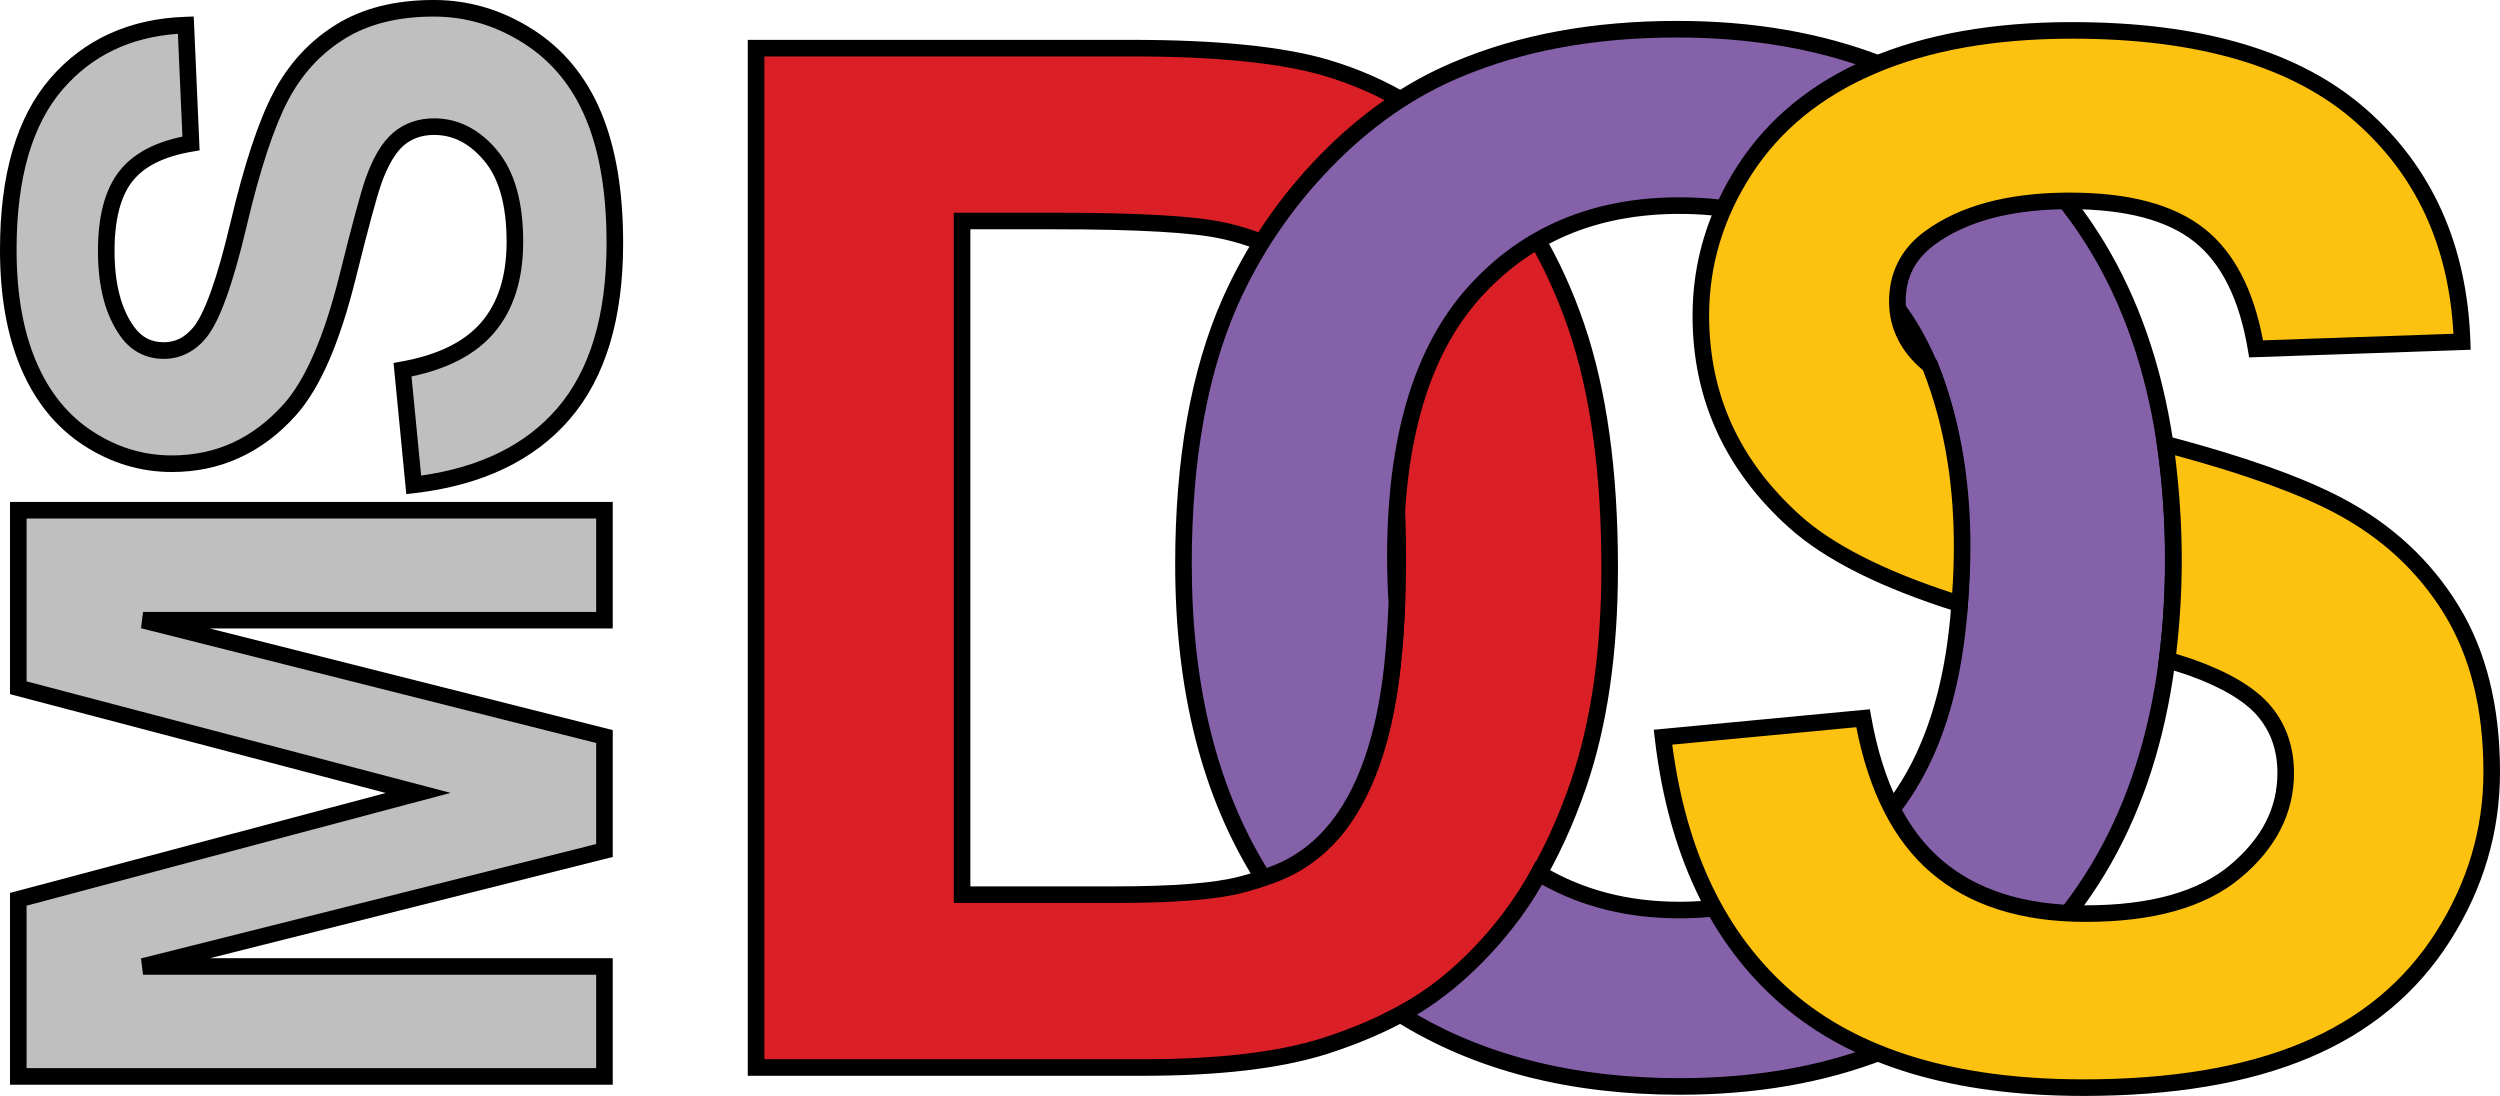
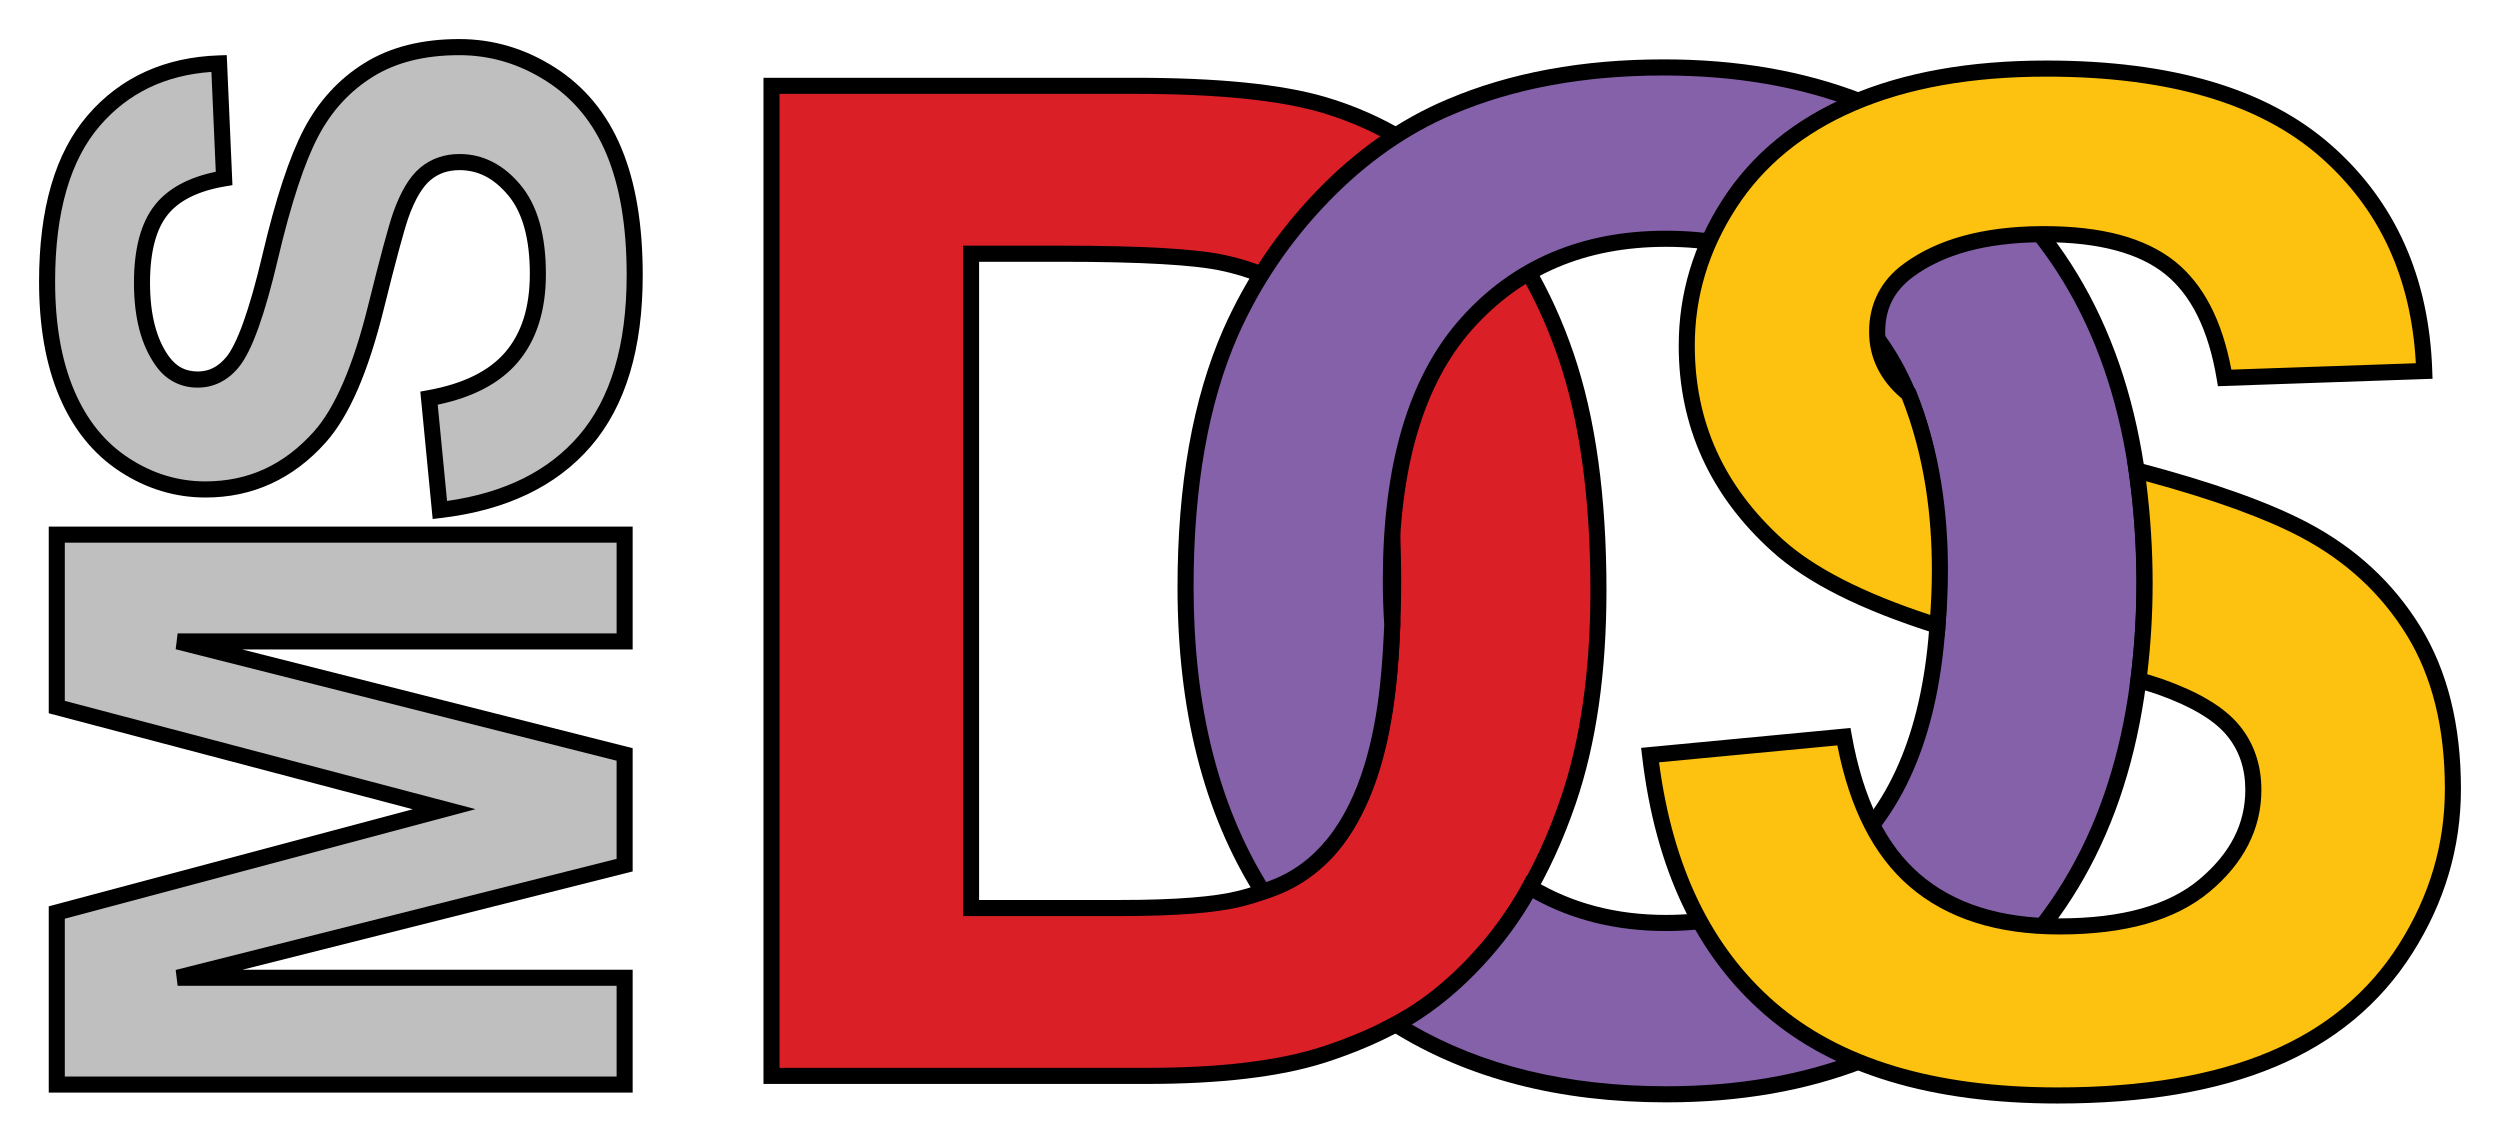
- <svg xmlns="http://www.w3.org/2000/svg" version="1.2" baseProfile="tiny" id="Layer_1" x="0px" y="0px" width="1249.503px" height="547.747px" viewBox="0 0 1249.503 547.747" xml:space="preserve">
-   <g>
-     <g>
-       <path fill="#DB1F26" d="M377.885,24.065h187.801c42.346,0,74.632,3.245,96.857,9.727c29.846,8.812,55.42,24.455,76.713,46.922    c21.293,22.477,37.492,49.992,48.604,82.537c11.105,32.555,16.662,72.69,16.662,120.417c0,41.938-5.215,78.09-15.627,108.434    c-12.729,37.074-30.896,67.078-54.494,90.008c-17.824,17.383-41.891,30.938-72.209,40.664c-22.68,7.184-52.997,10.77-90.95,10.77    H377.885V24.065z M480.846,110.458v336.695h76.75c28.708,0,49.428-1.619,62.168-4.855c16.669-4.16,30.501-11.205,41.503-21.145    c10.994-9.939,19.963-26.295,26.914-49.066c6.943-22.772,10.42-53.812,10.42-93.105s-3.477-69.464-10.42-90.507    c-6.951-21.034-16.678-37.446-29.18-49.234c-12.5-11.789-28.355-19.768-47.57-23.928c-14.357-3.236-42.492-4.854-84.395-4.854    H480.846z" />
-       <path d="M373.742,537.683V24.065v-4.145h191.944c42.565,0.013,75.123,3.232,98.028,9.897l0,0    c30.508,8.999,56.78,25.067,78.548,48.046l0,0c21.735,22.941,38.24,51.015,49.517,84.048l0,0    c11.302,33.144,16.881,73.708,16.883,121.756l0,0c-0.002,42.276-5.25,78.874-15.852,109.777l0,0    c-12.894,37.563-31.387,68.182-55.52,91.628l0,0c-18.396,17.938-43.066,31.771-73.851,41.646l0,0    c-23.313,7.376-53.983,10.956-92.199,10.962l0,0H373.742L373.742,537.683z M382.026,529.401h189.215    c37.689,0.007,67.652-3.584,89.684-10.571l0,0c29.867-9.583,53.328-22.858,70.587-39.69l0,0    c23.058-22.408,40.899-51.8,53.464-88.383l0,0c10.224-29.787,15.403-65.492,15.401-107.087l0,0    c0.004-47.41-5.53-87.115-16.439-119.081l0,0c-10.947-32.057-26.841-59.015-47.689-81.027l0,0    c-20.819-21.954-45.697-37.173-74.867-45.795l0,0c-21.557-6.3-53.571-9.57-95.695-9.56l0,0h-183.66V529.401L382.026,529.401z     M476.702,451.294V110.458v-4.144h50.333c42.054,0.019,70.2,1.579,85.273,4.948l0,0c19.817,4.284,36.437,12.605,49.534,24.963l0,0    c13.125,12.377,23.164,29.44,30.271,50.949l0,0c7.166,21.763,10.618,52.259,10.629,91.807l0,0    c-0.006,39.541-3.474,70.908-10.6,94.313l0,0c-7.092,23.176-16.263,40.196-28.1,50.932l0,0    c-11.564,10.451-26.068,17.8-43.259,22.084l0,0c-13.426,3.393-34.304,4.972-63.189,4.984l0,0H476.702L476.702,451.294z     M484.986,443.01h72.608c28.533,0.013,49.093-1.646,61.165-4.732l0,0c16.132-4.031,29.29-10.773,39.729-20.199l0,0    c10.153-9.146,18.919-24.836,25.731-47.201l0,0c6.761-22.142,10.247-52.851,10.238-91.896l0,0    c0.013-39.043-3.491-68.889-10.211-89.209l0,0c-6.795-20.56-16.21-36.322-28.089-47.52l0,0    c-11.902-11.217-26.992-18.856-45.638-22.9l0,0c-13.608-3.094-41.731-4.771-83.484-4.751l0,0h-42.047L484.986,443.01    L484.986,443.01z M480.846,114.601v-4.142V114.601L480.846,114.601z" />
+ <svg xmlns="http://www.w3.org/2000/svg" version="1.2" id="Layer_1" x="0px" y="0px" width="512" height="234" viewBox="0 0 512 234" xml:space="preserve">
+   <defs id="defs8811" />
+   <g id="g8835" transform="matrix(0.3969572,0,0,0.3979903,8.000795,8.0012)">
+     <g id="g8770">
+       <g id="g8768">
+         <path fill="#db1f26" d="m 377.885,24.065 h 187.801 c 42.346,0 74.632,3.245 96.857,9.727 29.846,8.812 55.42,24.455 76.713,46.922 21.293,22.477 37.492,49.992 48.604,82.537 11.105,32.555 16.662,72.69 16.662,120.417 0,41.938 -5.215,78.09 -15.627,108.434 -12.729,37.074 -30.896,67.078 -54.494,90.008 -17.824,17.383 -41.891,30.938 -72.209,40.664 -22.68,7.184 -52.997,10.77 -90.95,10.77 H 377.885 Z m 102.961,86.393 v 336.695 h 76.75 c 28.708,0 49.428,-1.619 62.168,-4.855 16.669,-4.16 30.501,-11.205 41.503,-21.145 10.994,-9.939 19.963,-26.295 26.914,-49.066 6.943,-22.772 10.42,-53.812 10.42,-93.105 0,-39.293 -3.477,-69.464 -10.42,-90.507 -6.951,-21.034 -16.678,-37.446 -29.18,-49.234 -12.5,-11.789 -28.355,-19.768 -47.57,-23.928 -14.357,-3.236 -42.492,-4.854 -84.395,-4.854 h -46.19 z" id="path8764" />
+         <path d="M 373.742,537.683 V 24.065 19.92 h 191.944 c 42.565,0.013 75.123,3.232 98.028,9.897 v 0 c 30.508,8.999 56.78,25.067 78.548,48.046 v 0 c 21.735,22.941 38.24,51.015 49.517,84.048 v 0 c 11.302,33.144 16.881,73.708 16.883,121.756 v 0 c -0.002,42.276 -5.25,78.874 -15.852,109.777 v 0 c -12.894,37.563 -31.387,68.182 -55.52,91.628 v 0 c -18.396,17.938 -43.066,31.771 -73.851,41.646 v 0 c -23.313,7.376 -53.983,10.956 -92.199,10.962 v 0 H 373.742 Z m 8.284,-8.282 h 189.215 c 37.689,0.007 67.652,-3.584 89.684,-10.571 v 0 c 29.867,-9.583 53.328,-22.858 70.587,-39.69 v 0 c 23.058,-22.408 40.899,-51.8 53.464,-88.383 v 0 C 795.2,360.97 800.379,325.265 800.377,283.67 v 0 c 0.004,-47.41 -5.53,-87.115 -16.439,-119.081 v 0 C 772.991,132.532 757.097,105.574 736.249,83.562 v 0 C 715.43,61.608 690.552,46.389 661.382,37.767 v 0 c -21.557,-6.3 -53.571,-9.57 -95.695,-9.56 v 0 h -183.66 v 501.194 z m 94.676,-78.107 v -340.836 -4.144 h 50.333 c 42.054,0.019 70.2,1.579 85.273,4.948 v 0 c 19.817,4.284 36.437,12.605 49.534,24.963 v 0 c 13.125,12.377 23.164,29.44 30.271,50.949 v 0 c 7.166,21.763 10.618,52.259 10.629,91.807 v 0 c -0.006,39.541 -3.474,70.908 -10.6,94.313 v 0 c -7.092,23.176 -16.263,40.196 -28.1,50.932 v 0 c -11.564,10.451 -26.068,17.8 -43.259,22.084 v 0 c -13.426,3.393 -34.304,4.972 -63.189,4.984 v 0 z m 8.284,-8.284 h 72.608 c 28.533,0.013 49.093,-1.646 61.165,-4.732 v 0 c 16.132,-4.031 29.29,-10.773 39.729,-20.199 v 0 c 10.153,-9.146 18.919,-24.836 25.731,-47.201 v 0 c 6.761,-22.142 10.247,-52.851 10.238,-91.896 v 0 c 0.013,-39.043 -3.491,-68.889 -10.211,-89.209 v 0 c -6.795,-20.56 -16.21,-36.322 -28.089,-47.52 v 0 c -11.902,-11.217 -26.992,-18.856 -45.638,-22.9 v 0 c -13.608,-3.094 -41.731,-4.771 -83.484,-4.751 v 0 h -42.047 z m -4.14,-328.409 v -4.142 z" id="path8766" />
+       </g>
    </g>
-   </g>
-   <g>
-     <g>
-       <path fill="#8461A9" d="M769.093,436.428c20.459,12.277,43.885,18.416,70.275,18.416c41.145,0,74.918-14.813,101.307-44.443    c26.387-29.625,39.59-74.078,39.59-133.344c0-58.563-12.852-102.249-38.535-131.068c-25.695-28.81-59.813-43.224-102.361-43.224    c-42.547,0-76.852,14.59-102.887,43.751c-26.045,29.161-39.063,73.143-39.063,131.938c0,7.828,0.246,15.4,0.734,22.717    c-1.523,32.752-4.482,119.342-66.846,137.545c-26.542-41.889-39.809-94.147-39.809-156.776c0-52.044,7.767-95.731,23.31-131.059    c11.593-26.018,27.423-49.373,47.484-70.056c20.064-20.673,42.033-36.012,65.924-46.007c31.77-13.48,68.418-20.221,109.934-20.221    c75.141,0,135.264,23.355,180.375,70.064c45.102,46.71,67.66,111.652,67.66,194.836c0,82.5-22.385,147.045-67.145,193.635    c-44.766,46.59-104.596,69.879-179.506,69.879c-54.563,0-101.082-11.998-139.559-35.996    C730.359,491.125,756.689,460.159,769.093,436.428z" />
-       <path d="M839.534,547.152c-55.157,0.007-102.519-12.149-141.75-36.624l0,0l-6.14-3.833l6.411-3.352    c29.329-15.266,55.413-45.856,67.367-68.834l0,0l2.034-3.894l3.767,2.26c19.782,11.862,42.391,17.817,68.146,17.826l0,0    c40.154-0.057,72.506-14.272,98.212-43.058l0,0c25.448-28.544,38.543-71.893,38.541-130.587l0,0    c0.004-58.002-12.754-100.593-37.484-128.312l0,0c-24.955-27.908-57.637-41.785-99.269-41.839l0,0    c-41.617,0.054-74.491,14.096-99.799,42.369l0,0c-25.096,28.068-38.013,70.948-38.01,129.177l0,0c0,7.74,0.243,15.221,0.726,22.44    l0,0l0.015,0.227l-0.011,0.243c-0.573,12.271-1.345,32.357-5.446,53.701l0,0c-4.117,21.347-11.518,44.068-25.778,61.694l0,0    c-9.497,11.737-22.152,21.145-38.598,25.933l0,0l-2.991,0.871l-1.667-2.631c-27.053-42.69-40.457-95.794-40.452-158.992l0,0    c0.002-52.452,7.815-96.704,23.667-132.746l0,0c11.789-26.456,27.906-50.233,48.295-71.254l0,0    c20.401-21.022,42.845-36.716,67.278-46.936l0,0c32.373-13.736,69.592-20.551,111.553-20.549l0,0    c75.971-0.043,137.443,23.741,183.354,71.328l0,0c46.002,47.62,68.847,113.818,68.823,197.712l0,0    c0.023,83.211-22.647,149.009-68.3,196.506l0,0c-45.527,47.434-106.645,71.152-182.296,71.151l0,0    C839.667,547.152,839.598,547.152,839.534,547.152L839.534,547.152z M839.534,538.868c74.078-0.043,132.553-22.901,176.519-68.607    l0,0c43.868-45.683,65.964-108.976,65.99-190.766l0,0c-0.026-82.473-22.298-146.158-66.498-191.957l0,0    C971.231,41.706,912.458,18.78,838.15,18.739l0,0c-41.072,0-77.148,6.666-108.335,19.899l0,0    c-23.33,9.762-44.824,24.747-64.549,45.069l0,0c-19.734,20.347-35.275,43.279-46.667,68.84l0,0    c-15.243,34.634-22.963,77.753-22.958,129.392l0,0c0.004,60.705,12.569,111.228,37.482,151.859l0,0    c13.268-4.514,23.452-12.346,31.506-22.256l0,0c8.63-10.638,14.709-23.713,18.96-37.377l0,0    c8.481-27.198,9.663-56.513,10.415-72.934l0,0c-0.483-7.347-0.729-14.94-0.729-22.779l0,0    c0.002-59.359,13.122-104.446,40.115-134.696l0,0c26.763-30.052,62.498-45.188,105.978-45.134l0,0    c43.464-0.054,79.017,14.898,105.454,44.611l0,0c26.634,29.917,39.581,74.7,39.583,133.824l0,0    c0,59.835-13.312,105.394-40.637,136.097l0,0c-27.071,30.476-62.267,45.887-104.4,45.832l0,0    c-25.451,0.009-48.433-5.599-68.675-16.851l0,0c-12.54,22.145-35.39,48.759-62.48,64.995l0,0    C744.739,528.239,788.419,538.862,839.534,538.868L839.534,538.868z" />
+     <g id="g8778">
+       <g id="g8776">
+         <path fill="#8461a9" d="m 769.093,436.428 c 20.459,12.277 43.885,18.416 70.275,18.416 41.145,0 74.918,-14.813 101.307,-44.443 26.387,-29.625 39.59,-74.078 39.59,-133.344 0,-58.563 -12.852,-102.249 -38.535,-131.068 -25.695,-28.81 -59.813,-43.224 -102.361,-43.224 -42.547,0 -76.852,14.59 -102.887,43.751 -26.045,29.161 -39.063,73.143 -39.063,131.938 0,7.828 0.246,15.4 0.734,22.717 -1.523,32.752 -4.482,119.342 -66.846,137.545 -26.542,-41.889 -39.809,-94.147 -39.809,-156.776 0,-52.044 7.767,-95.731 23.31,-131.059 11.593,-26.018 27.423,-49.373 47.484,-70.056 20.064,-20.673 42.033,-36.012 65.924,-46.007 31.77,-13.48 68.418,-20.221 109.934,-20.221 75.141,0 135.264,23.355 180.375,70.064 45.102,46.71 67.66,111.652 67.66,194.836 0,82.5 -22.385,147.045 -67.145,193.635 -44.766,46.59 -104.596,69.879 -179.506,69.879 -54.563,0 -101.082,-11.998 -139.559,-35.996 30.384,-15.89 56.714,-46.856 69.118,-70.587 z" id="path8772" />
+         <path d="m 839.534,547.152 c -55.157,0.007 -102.519,-12.149 -141.75,-36.624 v 0 l -6.14,-3.833 6.411,-3.352 c 29.329,-15.266 55.413,-45.856 67.367,-68.834 v 0 l 2.034,-3.894 3.767,2.26 c 19.782,11.862 42.391,17.817 68.146,17.826 v 0 c 40.154,-0.057 72.506,-14.272 98.212,-43.058 v 0 c 25.448,-28.544 38.543,-71.893 38.541,-130.587 v 0 c 0.004,-58.002 -12.754,-100.593 -37.484,-128.312 v 0 c -24.955,-27.908 -57.637,-41.785 -99.269,-41.839 v 0 c -41.617,0.054 -74.491,14.096 -99.799,42.369 v 0 c -25.096,28.068 -38.013,70.948 -38.01,129.177 v 0 c 0,7.74 0.243,15.221 0.726,22.44 v 0 l 0.015,0.227 -0.011,0.243 c -0.573,12.271 -1.345,32.357 -5.446,53.701 v 0 c -4.117,21.347 -11.518,44.068 -25.778,61.694 v 0 c -9.497,11.737 -22.152,21.145 -38.598,25.933 v 0 l -2.991,0.871 -1.667,-2.631 c -27.053,-42.69 -40.457,-95.794 -40.452,-158.992 v 0 c 0.002,-52.452 7.815,-96.704 23.667,-132.746 v 0 c 11.789,-26.456 27.906,-50.233 48.295,-71.254 v 0 c 20.401,-21.022 42.845,-36.716 67.278,-46.936 v 0 C 758.971,17.265 796.19,10.45 838.151,10.452 v 0 c 75.971,-0.043 137.443,23.741 183.354,71.328 v 0 c 46.002,47.62 68.847,113.818 68.823,197.712 v 0 c 0.023,83.211 -22.647,149.009 -68.3,196.506 v 0 c -45.527,47.434 -106.645,71.152 -182.296,71.151 v 0 c -0.065,0.003 -0.134,0.003 -0.198,0.003 z m 0,-8.284 c 74.078,-0.043 132.553,-22.901 176.519,-68.607 v 0 c 43.868,-45.683 65.964,-108.976 65.99,-190.766 v 0 c -0.026,-82.473 -22.298,-146.158 -66.498,-191.957 v 0 C 971.231,41.706 912.458,18.78 838.15,18.739 v 0 c -41.072,0 -77.148,6.666 -108.335,19.899 v 0 c -23.33,9.762 -44.824,24.747 -64.549,45.069 v 0 c -19.734,20.347 -35.275,43.279 -46.667,68.84 v 0 c -15.243,34.634 -22.963,77.753 -22.958,129.392 v 0 c 0.004,60.705 12.569,111.228 37.482,151.859 v 0 c 13.268,-4.514 23.452,-12.346 31.506,-22.256 v 0 c 8.63,-10.638 14.709,-23.713 18.96,-37.377 v 0 c 8.481,-27.198 9.663,-56.513 10.415,-72.934 v 0 c -0.483,-7.347 -0.729,-14.94 -0.729,-22.779 v 0 c 0.002,-59.359 13.122,-104.446 40.115,-134.696 v 0 c 26.763,-30.052 62.498,-45.188 105.978,-45.134 v 0 c 43.464,-0.054 79.017,14.898 105.454,44.611 v 0 c 26.634,29.917 39.581,74.7 39.583,133.824 v 0 c 0,59.835 -13.312,105.394 -40.637,136.097 v 0 c -27.071,30.476 -62.267,45.887 -104.4,45.832 v 0 c -25.451,0.009 -48.433,-5.599 -68.675,-16.851 v 0 c -12.54,22.145 -35.39,48.759 -62.48,64.995 v 0 c 36.526,21.109 80.206,31.732 131.321,31.738 z" id="path8774" />
+       </g>
    </g>
-   </g>
-   <g>
-     <g>
-       <path fill="#FDC20F" d="M979.435,301.87c-37.617-11.826-65.129-25.586-82.539-41.27c-31.213-28.117-46.813-62.391-46.813-102.832    c0-26.027,7.342-50.371,22.023-73.032c14.684-22.652,35.838-39.914,63.473-51.767c27.627-11.853,60.984-17.779,100.066-17.779    c63.814,0,111.848,14.136,144.105,42.41c32.248,28.274,49.188,66.015,50.813,113.215l-102.959,3.551    c-4.383-26.277-13.785-45.175-28.209-56.695c-14.426-11.511-36.059-17.271-64.896-17.271c-0.691,0-1.379,0.004-2.063,0.01    c-28.787,0.28-51.408,6.443-67.854,18.482c-10.855,7.915-16.273,18.491-16.273,31.75c0,12.103,5.086,22.458,15.266,31.056    c0.309,0.261,0.627,0.521,0.957,0.782C981.746,225.39,982.158,269.471,979.435,301.87z M1082.177,221.946    c37.871,9.975,66.764,20.219,86.666,30.73c23.945,12.648,42.678,29.948,56.213,51.877c13.535,21.941,20.305,49.041,20.305,81.309    c0,29.254-8.109,56.648-24.326,82.186c-16.217,25.539-39.154,44.51-68.807,56.926c-29.652,12.418-66.598,18.633-110.848,18.633    c-64.406,0-113.863-14.914-148.377-44.74c-34.523-29.828-55.143-73.301-61.854-130.412l100.002-9.47    c6.02,33.591,18.232,58.259,36.65,74.015c18.416,15.754,43.26,23.623,74.529,23.623c33.119,0,58.082-7.008,74.873-21.043    c16.791-14.027,25.193-30.43,25.193-49.207c0-12.057-3.531-22.311-10.576-30.779c-7.055-8.461-19.361-15.818-36.928-22.088    c-2.98-1.037-6.902-2.271-11.771-3.709C1087.466,295.559,1087.566,260.942,1082.177,221.946z" />
-       <path d="M890.295,502c-35.457-30.613-56.49-75.247-63.261-133.064l0,0l-0.493-4.206L934.556,354.5l0.672,3.753    c5.921,33.014,17.813,56.676,35.267,71.597l0,0c17.509,14.969,41.229,22.613,71.836,22.629l0,0    c32.574,0.007,56.508-6.921,72.217-20.079l0,0c16.084-13.513,23.657-28.538,23.708-46.026l0,0    c-0.024-11.261-3.217-20.4-9.615-28.129l0,0c-6.262-7.559-17.946-14.725-35.107-20.829l0,0c-2.881-1-6.755-2.222-11.583-3.649l0,0    l-3.381-0.997l0.444-3.494c2.056-16.212,3.148-32.492,3.148-49.296l0,0c0-18.334-1.303-37.296-4.089-57.466l0,0l4.104-0.566    l-4.104,0.566l-0.85-6.155l6.008,1.582c38.05,10.03,67.167,20.32,87.545,31.074l0,0c24.538,12.952,43.887,30.801,57.805,53.365    l0,0c14.021,22.726,20.927,50.651,20.922,83.483l0,0c0.011,30.022-8.363,58.273-24.972,84.406l0,0    c-16.658,26.261-40.366,45.838-70.703,58.525l0,0c-30.337,12.698-67.815,18.95-112.448,18.955l0,0    C976.374,547.751,925.816,532.689,890.295,502L890.295,502z M895.711,495.729c33.505,28.966,81.861,43.728,145.668,43.734l0,0    c43.867,0.002,80.279-6.175,109.247-18.312l0,0c28.967-12.145,51.135-30.509,66.911-55.325l0,0    c15.824-24.943,23.67-51.48,23.681-79.966l0,0c-0.007-31.702-6.64-57.977-19.688-79.133l0,0    c-13.153-21.297-31.271-38.045-54.622-50.39l0,0c-18.39-9.72-45.057-19.375-79.818-28.794l0,0    c2.278,18.247,3.355,35.592,3.355,52.434l0,0c0,15.957-0.966,31.462-2.787,46.851l0,0c3.396,1.031,6.26,1.95,8.626,2.772l0,0    c17.94,6.426,30.87,13.976,38.721,23.341l0,0c7.688,9.207,11.559,20.573,11.534,33.431l0,0    c0.049,20.063-9.183,37.842-26.68,52.383l0,0c-17.873,14.913-43.866,22.002-77.529,22.006l0,0    c-31.934,0.019-57.901-8.078-77.222-24.617l0,0c-18.668-15.977-30.981-40.381-37.332-72.681l0,0l-91.989,8.711    C842.934,426.481,862.96,467.414,895.711,495.729L895.711,495.729z M978.193,305.821c-37.939-11.943-65.929-25.83-84.07-42.143    l0,0c-31.979-28.735-48.234-64.389-48.181-105.91l0,0c-0.014-26.81,7.604-52.025,22.688-75.286l0,0    c15.146-23.385,37.05-41.209,65.315-53.319l0,0c28.284-12.134,62.205-18.115,101.699-18.117l0,0    c64.383,0.002,113.507,14.247,146.837,43.439l0,0c33.131,28.99,50.613,68.088,52.222,116.186l0,0l0.142,4.14l-110.729,3.819    l-0.598-3.582c-4.287-25.69-13.363-43.495-26.705-54.14l0,0c-13.322-10.663-33.992-16.378-62.313-16.367l0,0    c-0.677,0-1.35,0.004-2.022,0.011l0,0c-28.241,0.272-49.949,6.326-65.453,17.685l0,0c-9.912,7.334-14.487,16.287-14.572,28.403    l0,0c0.056,10.911,4.372,19.854,13.798,27.895l0,0c0.271,0.228,0.556,0.46,0.854,0.697l0,0l0.862,0.684l0.41,1.022    c12.782,31.87,16.448,64.238,16.45,92.105l0,0c0,10.437-0.518,20.247-1.264,29.171l0,0l-0.431,5.159L978.193,305.821    L978.193,305.821z M979.434,301.869l1.243-3.951L979.434,301.869L979.434,301.869z M937.213,36.774    c-27.005,11.596-47.409,28.294-61.632,50.212l0,0c-14.278,22.064-21.345,45.537-21.356,70.781l0,0    c0.051,39.362,14.995,72.254,45.442,99.754l0,0c15.929,14.377,41.301,27.457,76.038,38.804l0,0    c0.509-7.292,0.836-15.098,0.836-23.282l0,0c0.003-26.853-3.514-57.78-15.458-88.029l0,0c-0.061-0.05-0.121-0.101-0.181-0.151l0,0    c-10.937-9.158-16.791-20.924-16.735-34.222l0,0c-0.084-14.399,6.177-26.6,17.968-35.091l0,0    c17.394-12.723,40.929-18.995,70.261-19.281l0,0c0.695-0.007,1.396-0.011,2.103-0.011l0,0    c29.354,0.011,51.949,5.817,67.481,18.177l0,0c14.807,11.837,24.348,30.604,29.073,55.668l0,0l95.183-3.283    c-2.451-44.339-18.79-79.374-49.216-106.105l0,0c-31.184-27.356-78.129-41.384-141.376-41.382l0,0c-0.009,0-0.012,0-0.021,0l0,0    C996.967,19.333,964.175,25.205,937.213,36.774L937.213,36.774z" />
+     <g id="g8786">
+       <g id="g8784">
+         <path fill="#fdc20f" d="m 979.435,301.87 c -37.617,-11.826 -65.129,-25.586 -82.539,-41.27 -31.213,-28.117 -46.813,-62.391 -46.813,-102.832 0,-26.027 7.342,-50.371 22.023,-73.032 14.684,-22.652 35.838,-39.914 63.473,-51.767 27.627,-11.853 60.984,-17.779 100.066,-17.779 63.814,0 111.848,14.136 144.105,42.41 32.248,28.274 49.188,66.015 50.813,113.215 l -102.959,3.551 c -4.383,-26.277 -13.785,-45.175 -28.209,-56.695 -14.426,-11.511 -36.059,-17.271 -64.896,-17.271 -0.691,0 -1.379,0.004 -2.063,0.01 -28.787,0.28 -51.408,6.443 -67.854,18.482 -10.855,7.915 -16.273,18.491 -16.273,31.75 0,12.103 5.086,22.458 15.266,31.056 0.309,0.261 0.627,0.521 0.957,0.782 17.214,42.91 17.626,86.991 14.903,119.39 z m 102.742,-79.924 c 37.871,9.975 66.764,20.219 86.666,30.73 23.945,12.648 42.678,29.948 56.213,51.877 13.535,21.941 20.305,49.041 20.305,81.309 0,29.254 -8.109,56.648 -24.326,82.186 -16.217,25.539 -39.154,44.51 -68.807,56.926 -29.652,12.418 -66.598,18.633 -110.848,18.633 -64.406,0 -113.863,-14.914 -148.377,-44.74 C 858.48,469.039 837.86,425.566 831.149,368.455 l 100.002,-9.47 c 6.02,33.591 18.232,58.259 36.65,74.015 18.416,15.754 43.26,23.623 74.529,23.623 33.119,0 58.082,-7.008 74.873,-21.043 16.791,-14.027 25.193,-30.43 25.193,-49.207 0,-12.057 -3.531,-22.311 -10.576,-30.779 -7.055,-8.461 -19.361,-15.818 -36.928,-22.088 -2.98,-1.037 -6.902,-2.271 -11.771,-3.709 4.345,-34.238 4.445,-68.855 -0.944,-107.851 z" id="path8780" />
+         <path d="m 890.295,502 c -35.457,-30.613 -56.49,-75.247 -63.261,-133.064 v 0 l -0.493,-4.206 108.015,-10.23 0.672,3.753 c 5.921,33.014 17.813,56.676 35.267,71.597 v 0 c 17.509,14.969 41.229,22.613 71.836,22.629 v 0 c 32.574,0.007 56.508,-6.921 72.217,-20.079 v 0 c 16.084,-13.513 23.657,-28.538 23.708,-46.026 v 0 c -0.024,-11.261 -3.217,-20.4 -9.615,-28.129 v 0 c -6.262,-7.559 -17.946,-14.725 -35.107,-20.829 v 0 c -2.881,-1 -6.755,-2.222 -11.583,-3.649 v 0 l -3.381,-0.997 0.444,-3.494 c 2.056,-16.212 3.148,-32.492 3.148,-49.296 v 0 c 0,-18.334 -1.303,-37.296 -4.089,-57.466 v 0 l 4.104,-0.566 -4.104,0.566 -0.85,-6.155 6.008,1.582 c 38.05,10.03 67.167,20.32 87.545,31.074 v 0 c 24.538,12.952 43.887,30.801 57.805,53.365 v 0 c 14.021,22.726 20.927,50.651 20.922,83.483 v 0 c 0.011,30.022 -8.363,58.273 -24.972,84.406 v 0 c -16.658,26.261 -40.366,45.838 -70.703,58.525 v 0 c -30.337,12.698 -67.815,18.95 -112.448,18.955 v 0 C 976.374,547.751 925.816,532.689 890.295,502 Z m 5.416,-6.271 c 33.505,28.966 81.861,43.728 145.668,43.734 v 0 c 43.867,0.002 80.279,-6.175 109.247,-18.312 v 0 c 28.967,-12.145 51.135,-30.509 66.911,-55.325 v 0 c 15.824,-24.943 23.67,-51.48 23.681,-79.966 v 0 c -0.01,-31.702 -6.64,-57.977 -19.688,-79.133 v 0 c -13.153,-21.297 -31.271,-38.045 -54.622,-50.39 v 0 c -18.39,-9.72 -45.057,-19.375 -79.818,-28.794 v 0 c 2.278,18.247 3.355,35.592 3.355,52.434 v 0 c 0,15.957 -0.966,31.462 -2.787,46.851 v 0 c 3.396,1.031 6.26,1.95 8.626,2.772 v 0 c 17.94,6.426 30.87,13.976 38.721,23.341 v 0 c 7.688,9.207 11.559,20.573 11.534,33.431 v 0 c 0.049,20.063 -9.183,37.842 -26.68,52.383 v 0 c -17.873,14.913 -43.866,22.002 -77.529,22.006 v 0 c -31.934,0.019 -57.901,-8.078 -77.222,-24.617 v 0 C 946.44,420.167 934.127,395.763 927.776,363.463 v 0 l -91.989,8.711 c 7.147,54.307 27.173,95.24 59.924,123.555 z m 82.482,-189.908 c -37.939,-11.943 -65.929,-25.83 -84.07,-42.143 v 0 c -31.979,-28.735 -48.234,-64.389 -48.181,-105.91 v 0 c -0.014,-26.81 7.604,-52.025 22.688,-75.286 v 0 c 15.146,-23.385 37.05,-41.209 65.315,-53.319 v 0 C 962.229,17.029 996.15,11.048 1035.644,11.046 v 0 c 64.383,0.002 113.507,14.247 146.837,43.439 v 0 c 33.131,28.99 50.613,68.088 52.222,116.186 v 0 l 0.142,4.14 -110.729,3.819 -0.598,-3.582 c -4.287,-25.69 -13.363,-43.495 -26.705,-54.14 v 0 c -13.322,-10.663 -33.992,-16.378 -62.313,-16.367 v 0 c -0.677,0 -1.35,0.004 -2.022,0.011 v 0 c -28.241,0.272 -49.949,6.326 -65.453,17.685 v 0 c -9.912,7.334 -14.487,16.287 -14.572,28.403 v 0 c 0.056,10.911 4.372,19.854 13.798,27.895 v 0 c 0.271,0.228 0.556,0.46 0.854,0.697 v 0 l 0.862,0.684 0.41,1.022 c 12.782,31.87 16.448,64.238 16.45,92.105 v 0 c 0,10.437 -0.518,20.247 -1.264,29.171 v 0 l -0.431,5.159 z m 1.241,-3.952 1.243,-3.951 z M 937.213,36.774 C 910.208,48.37 889.804,65.068 875.581,86.986 v 0 c -14.278,22.064 -21.345,45.537 -21.356,70.781 v 0 c 0.051,39.362 14.995,72.254 45.442,99.754 v 0 c 15.929,14.377 41.301,27.457 76.038,38.804 v 0 c 0.509,-7.292 0.836,-15.098 0.836,-23.282 v 0 c 0.003,-26.853 -3.514,-57.78 -15.458,-88.029 v 0 c -0.061,-0.05 -0.121,-0.101 -0.181,-0.151 v 0 c -10.937,-9.158 -16.791,-20.924 -16.735,-34.222 v 0 c -0.084,-14.399 6.177,-26.6 17.968,-35.091 v 0 c 17.394,-12.723 40.929,-18.995 70.261,-19.281 v 0 c 0.695,-0.007 1.396,-0.011 2.103,-0.011 v 0 c 29.354,0.011 51.949,5.817 67.481,18.177 v 0 c 14.807,11.837 24.348,30.604 29.073,55.668 v 0 l 95.183,-3.283 c -2.451,-44.339 -18.79,-79.374 -49.216,-106.105 v 0 C 1145.836,33.359 1098.891,19.331 1035.644,19.333 v 0 c -0.01,0 -0.012,0 -0.021,0 v 0 c -38.656,0 -71.448,5.872 -98.41,17.441 z" id="path8782" />
+       </g>
    </g>
-   </g>
-   <g>
-     <path fill="#8461A9" d="M698.208,301.772" />
-     <path d="M698.208,301.772" />
-   </g>
-   <g>
-     <g>
-       <path fill="#C0BFBF" d="M302.11,537.997H9.138v-88.531l199.844-53.157L9.138,343.749v-88.73H302.11v54.957H71.489l230.621,58.154    v56.955L71.489,483.04H302.11V537.997z" />
-       <path d="M4.996,542.138V446.28l187.788-49.949L4.996,346.941v-96.065h301.256v63.239H104.853l201.399,50.788v63.409    l-201.285,50.585h201.285v59.1v4.142H4.996L4.996,542.138z M302.109,537.997v-4.143V537.997L302.109,537.997z M13.28,340.552    l211.907,55.729L13.28,452.647v81.207h284.688v-46.673H71.49l-1.011-8.159l227.488-57.169v-50.498L70.477,313.99l1.013-8.157    l226.478-0.002v-46.672H13.28V340.552L13.28,340.552z" />
+     <g id="g8792">
+       <path fill="#8461a9" d="M 698.208,301.772" id="path8788" />
+       <path d="M 698.208,301.772" id="path8790" />
    </g>
-     <g>
-       <path fill="#C0BFBF" d="M206.784,242.356l-5.596-57.555c19.319-3.463,33.508-10.492,42.567-21.083    c9.062-10.592,13.589-24.88,13.589-42.867c0-19.051-4.028-33.405-12.091-43.066c-8.059-9.658-17.486-14.489-28.278-14.489    c-6.926,0-12.821,2.033-17.686,6.095c-4.862,4.066-9.093,11.16-12.69,21.284c-2.398,6.929-6.66,22.716-12.79,47.363    c-7.859,31.71-17.518,53.958-28.977,66.748c-16.119,17.986-35.772,26.979-58.954,26.979c-14.92,0-28.877-4.228-41.868-12.69    c-12.99-8.459-22.882-20.649-29.677-36.572c-6.795-15.918-10.192-35.138-10.192-57.655c0-36.771,8.063-64.45,24.181-83.036    c16.122-18.585,37.639-28.343,64.55-29.277l2.598,59.154c-15.054,2.532-25.88,7.962-32.475,16.287    c-6.595,8.328-9.892,20.818-9.892,37.471c0,17.187,3.531,30.645,10.591,40.368c4.531,6.264,10.592,9.393,18.186,9.393    c6.929,0,12.859-2.929,17.786-8.793c6.264-7.459,12.79-25.58,19.585-54.357c6.794-28.778,13.823-50.061,21.083-63.851    c7.263-13.789,17.187-24.581,29.777-32.375c12.59-7.794,28.146-11.691,46.664-11.691c16.787,0,32.509,4.665,47.163,13.989    c14.658,9.327,25.549,22.517,32.675,39.569c7.125,17.056,10.691,38.305,10.691,63.75c0,37.04-8.559,65.483-25.68,85.333    C264.508,226.638,239.559,238.494,206.784,242.356z" />
-       <path d="M196.695,181.397l3.762-0.674c18.741-3.362,31.924-10.073,40.149-19.699l0,0c8.276-9.686,12.579-22.849,12.595-40.174l0,0    c0.004-18.507-3.942-31.833-11.13-40.411l0,0c-7.544-8.95-15.593-12.952-25.097-13.001l0,0    c-6.126,0.024-10.905,1.717-15.029,5.131l0,0c-3.961,3.27-8.002,9.741-11.432,19.459l0,0c-2.289,6.596-6.574,22.423-12.686,47.005    l0,0c-7.968,32.037-17.671,54.787-29.912,68.516l0,0c-16.734,18.753-37.77,28.41-62.039,28.357l0,0    c-15.706,0.012-30.539-4.494-44.128-13.36l0,0c-13.725-8.926-24.175-21.865-31.226-38.417l0,0    C3.452,167.556,0,147.777-0.002,124.848l0,0c0.004-37.333,8.167-66.088,25.195-85.75l0,0C42.023,19.627,64.909,9.311,92.727,8.395    l0,0l4.102-0.141l2.938,66.912l-3.61,0.608c-14.462,2.438-24.191,7.532-29.916,14.773l0,0c-5.754,7.221-9.008,18.759-8.996,34.899    l0,0c-0.004,16.646,3.432,29.185,9.805,37.94l0,0c3.955,5.321,8.389,7.594,14.829,7.68l0,0c5.727-0.058,10.243-2.209,14.614-7.315    l0,0c2.563-3.01,5.71-9.098,8.868-17.925l0,0c3.184-8.835,6.485-20.433,9.858-34.721l0,0c6.848-28.963,13.905-50.47,21.45-64.83    l0,0c7.563-14.378,18.038-25.789,31.26-33.965l0,0c13.378-8.284,29.761-12.317,48.845-12.313l0,0    c17.558-0.01,34.137,4.92,49.388,14.637l0,0c15.378,9.77,26.875,23.73,34.272,41.468l0,0    c7.405,17.736,11.007,39.518,11.011,65.346l0,0c0.004,37.639-8.704,67.18-26.685,88.037l0,0    c-17.9,20.79-44.013,33.061-77.493,36.983l0,0l-4.199,0.494L196.695,181.397L196.695,181.397z M206.785,242.356l4.121-0.401    L206.785,242.356L206.785,242.356z M210.491,237.695c29.96-4.279,52.383-15.527,67.996-33.619l0,0    c16.259-18.843,24.668-46.186,24.674-82.627l0,0c0.004-25.062-3.526-45.78-10.372-62.154l0,0    c-6.854-16.366-17.141-28.787-31.076-37.671l0,0c-14.057-8.93-28.922-13.329-44.94-13.341l0,0    c-17.95,0.006-32.678,3.766-44.482,11.071l0,0c-11.957,7.411-21.331,17.585-28.293,30.783l0,0    c-6.975,13.223-13.977,34.283-20.716,62.873l0,0c-3.422,14.491-6.782,26.34-10.126,35.625l0,0    c-3.369,9.294-6.618,15.997-10.319,20.445l0,0c-5.481,6.621-12.827,10.327-20.958,10.272l0,0    c-8.745,0.084-16.436-3.901-21.538-11.102l0,0c-7.753-10.696-11.378-25.074-11.382-42.802l0,0    c0.012-17.165,3.352-30.608,10.788-40.042l0,0c6.88-8.672,17.548-14.248,31.426-17.125l0,0l-2.257-51.383    c-24.035,1.731-42.873,10.87-57.467,27.629l0,0C16.242,62.035,8.28,88.639,8.284,124.848l0,0    c-0.002,22.105,3.34,40.766,9.858,56.029l0,0c6.541,15.292,15.872,26.734,28.127,34.727l0,0    c12.393,8.057,25.476,12.007,39.608,12.018l0,0c22.095-0.051,40.366-8.382,55.869-25.601l0,0    c10.678-11.852,20.296-33.596,28.043-64.983l0,0c6.149-24.707,10.389-40.456,12.907-47.751l0,0    c3.752-10.497,8.172-18.214,13.938-23.076l0,0c5.602-4.708,12.614-7.082,20.341-7.057l0,0c12.079-0.051,22.886,5.61,31.457,15.976    l0,0c8.94,10.743,13.048,26.125,13.055,45.72l0,0c0.014,18.65-4.737,34.062-14.585,45.559l0,0    c-9.26,10.82-23.167,17.95-41.227,21.739l0,0L210.491,237.695L210.491,237.695z" />
+     <g id="g8806">
+       <g id="g8798">
+         <path fill="#c0bfbf" d="M 302.11,537.997 H 9.138 V 449.466 L 208.982,396.309 9.138,343.749 v -88.73 H 302.11 v 54.957 H 71.489 L 302.11,368.13 v 56.955 L 71.489,483.04 H 302.11 Z" id="path8794" />
+         <path d="M 4.996,542.138 V 446.28 L 192.784,396.331 4.996,346.941 v -96.065 h 301.256 v 63.239 H 104.853 l 201.399,50.788 v 63.409 l -201.285,50.585 h 201.285 v 59.1 4.142 H 4.996 Z m 297.113,-4.141 v -4.143 z M 13.28,340.552 225.187,396.281 13.28,452.647 v 81.207 H 297.968 V 487.181 H 71.49 l -1.011,-8.159 227.488,-57.169 V 371.355 L 70.477,313.99 71.49,305.833 297.968,305.831 V 259.159 H 13.28 Z" id="path8796" />
+       </g>
+       <g id="g8804">
+         <path fill="#c0bfbf" d="m 206.784,242.356 -5.596,-57.555 c 19.319,-3.463 33.508,-10.492 42.567,-21.083 9.062,-10.592 13.589,-24.88 13.589,-42.867 0,-19.051 -4.028,-33.405 -12.091,-43.066 -8.059,-9.658 -17.486,-14.489 -28.278,-14.489 -6.926,0 -12.821,2.033 -17.686,6.095 -4.862,4.066 -9.093,11.16 -12.69,21.284 -2.398,6.929 -6.66,22.716 -12.79,47.363 -7.859,31.71 -17.518,53.958 -28.977,66.748 -16.119,17.986 -35.772,26.979 -58.954,26.979 -14.92,0 -28.877,-4.228 -41.868,-12.69 C 31.02,210.616 21.128,198.426 14.333,182.503 7.538,166.585 4.141,147.365 4.141,124.848 4.141,88.077 12.204,60.398 28.322,41.812 44.444,23.227 65.961,13.469 92.872,12.535 l 2.598,59.154 c -15.054,2.532 -25.88,7.962 -32.475,16.287 -6.595,8.328 -9.892,20.818 -9.892,37.471 0,17.187 3.531,30.645 10.591,40.368 4.531,6.264 10.592,9.393 18.186,9.393 6.929,0 12.859,-2.929 17.786,-8.793 6.264,-7.459 12.79,-25.58 19.585,-54.357 6.794,-28.778 13.823,-50.061 21.083,-63.851 7.263,-13.789 17.187,-24.581 29.777,-32.375 12.59,-7.794 28.146,-11.691 46.664,-11.691 16.787,0 32.509,4.665 47.163,13.989 14.658,9.327 25.549,22.517 32.675,39.569 7.125,17.056 10.691,38.305 10.691,63.75 0,37.04 -8.559,65.483 -25.68,85.333 -17.116,19.856 -42.065,31.712 -74.84,35.574 z" id="path8800" />
+         <path d="m 196.695,181.397 3.762,-0.674 c 18.741,-3.362 31.924,-10.073 40.149,-19.699 v 0 c 8.276,-9.686 12.579,-22.849 12.595,-40.174 v 0 c 0.004,-18.507 -3.942,-31.833 -11.13,-40.411 v 0 c -7.544,-8.95 -15.593,-12.952 -25.097,-13.001 v 0 c -6.126,0.024 -10.905,1.717 -15.029,5.131 v 0 c -3.961,3.27 -8.002,9.741 -11.432,19.459 v 0 c -2.289,6.596 -6.574,22.423 -12.686,47.005 v 0 c -7.968,32.037 -17.671,54.787 -29.912,68.516 v 0 c -16.734,18.753 -37.77,28.41 -62.039,28.357 v 0 c -15.706,0.012 -30.539,-4.494 -44.128,-13.36 v 0 C 28.023,213.62 17.573,200.681 10.522,184.129 v 0 C 3.452,167.556 0,147.777 -0.002,124.848 v 0 C 0.002,87.515 8.165,58.76 25.193,39.098 v 0 C 42.023,19.627 64.909,9.311 92.727,8.395 v 0 l 4.102,-0.141 2.938,66.912 -3.61,0.608 C 81.695,78.212 71.966,83.306 66.241,90.547 v 0 c -5.754,7.221 -9.008,18.759 -8.996,34.899 v 0 c -0.004,16.646 3.432,29.185 9.805,37.94 v 0 c 3.955,5.321 8.389,7.594 14.829,7.68 v 0 c 5.727,-0.058 10.243,-2.209 14.614,-7.315 v 0 c 2.563,-3.01 5.71,-9.098 8.868,-17.925 v 0 c 3.184,-8.835 6.485,-20.433 9.858,-34.721 v 0 c 6.848,-28.963 13.905,-50.47 21.45,-64.83 v 0 c 7.563,-14.378 18.038,-25.789 31.26,-33.965 v 0 C 181.307,4.026 197.69,-0.007 216.774,-0.003 v 0 c 17.558,-0.01 34.137,4.92 49.388,14.637 v 0 c 15.378,9.77 26.875,23.73 34.272,41.468 v 0 c 7.405,17.736 11.007,39.518 11.011,65.346 v 0 c 0.004,37.639 -8.704,67.18 -26.685,88.037 v 0 c -17.9,20.79 -44.013,33.061 -77.493,36.983 v 0 l -4.199,0.494 z m 10.09,60.959 4.121,-0.401 z m 3.706,-4.661 c 29.96,-4.279 52.383,-15.527 67.996,-33.619 v 0 c 16.259,-18.843 24.668,-46.186 24.674,-82.627 v 0 c 0.004,-25.062 -3.526,-45.78 -10.372,-62.154 v 0 C 285.935,42.929 275.648,30.508 261.713,21.624 v 0 C 247.656,12.694 232.791,8.295 216.773,8.283 v 0 c -17.95,0.006 -32.678,3.766 -44.482,11.071 v 0 c -11.957,7.411 -21.331,17.585 -28.293,30.783 v 0 C 137.023,63.36 130.021,84.42 123.282,113.01 v 0 c -3.422,14.491 -6.782,26.34 -10.126,35.625 v 0 c -3.369,9.294 -6.618,15.997 -10.319,20.445 v 0 c -5.481,6.621 -12.827,10.327 -20.958,10.272 v 0 c -8.745,0.084 -16.436,-3.901 -21.538,-11.102 v 0 C 52.588,157.554 48.963,143.176 48.959,125.448 v 0 C 48.971,108.283 52.311,94.84 59.747,85.406 v 0 c 6.88,-8.672 17.548,-14.248 31.426,-17.125 v 0 L 88.916,16.898 C 64.881,18.629 46.043,27.768 31.449,44.527 v 0 C 16.242,62.035 8.28,88.639 8.284,124.848 v 0 c -0.002,22.105 3.34,40.766 9.858,56.029 v 0 c 6.541,15.292 15.872,26.734 28.127,34.727 v 0 c 12.393,8.057 25.476,12.007 39.608,12.018 v 0 c 22.095,-0.051 40.366,-8.382 55.869,-25.601 v 0 c 10.678,-11.852 20.296,-33.596 28.043,-64.983 v 0 c 6.149,-24.707 10.389,-40.456 12.907,-47.751 v 0 c 3.752,-10.497 8.172,-18.214 13.938,-23.076 v 0 c 5.602,-4.708 12.614,-7.082 20.341,-7.057 v 0 c 12.079,-0.051 22.886,5.61 31.457,15.976 v 0 c 8.94,10.743 13.048,26.125 13.055,45.72 v 0 c 0.014,18.65 -4.737,34.062 -14.585,45.559 v 0 c -9.26,10.82 -23.167,17.95 -41.227,21.739 v 0 z" id="path8802" />
+       </g>
    </g>
  </g>
</svg>
